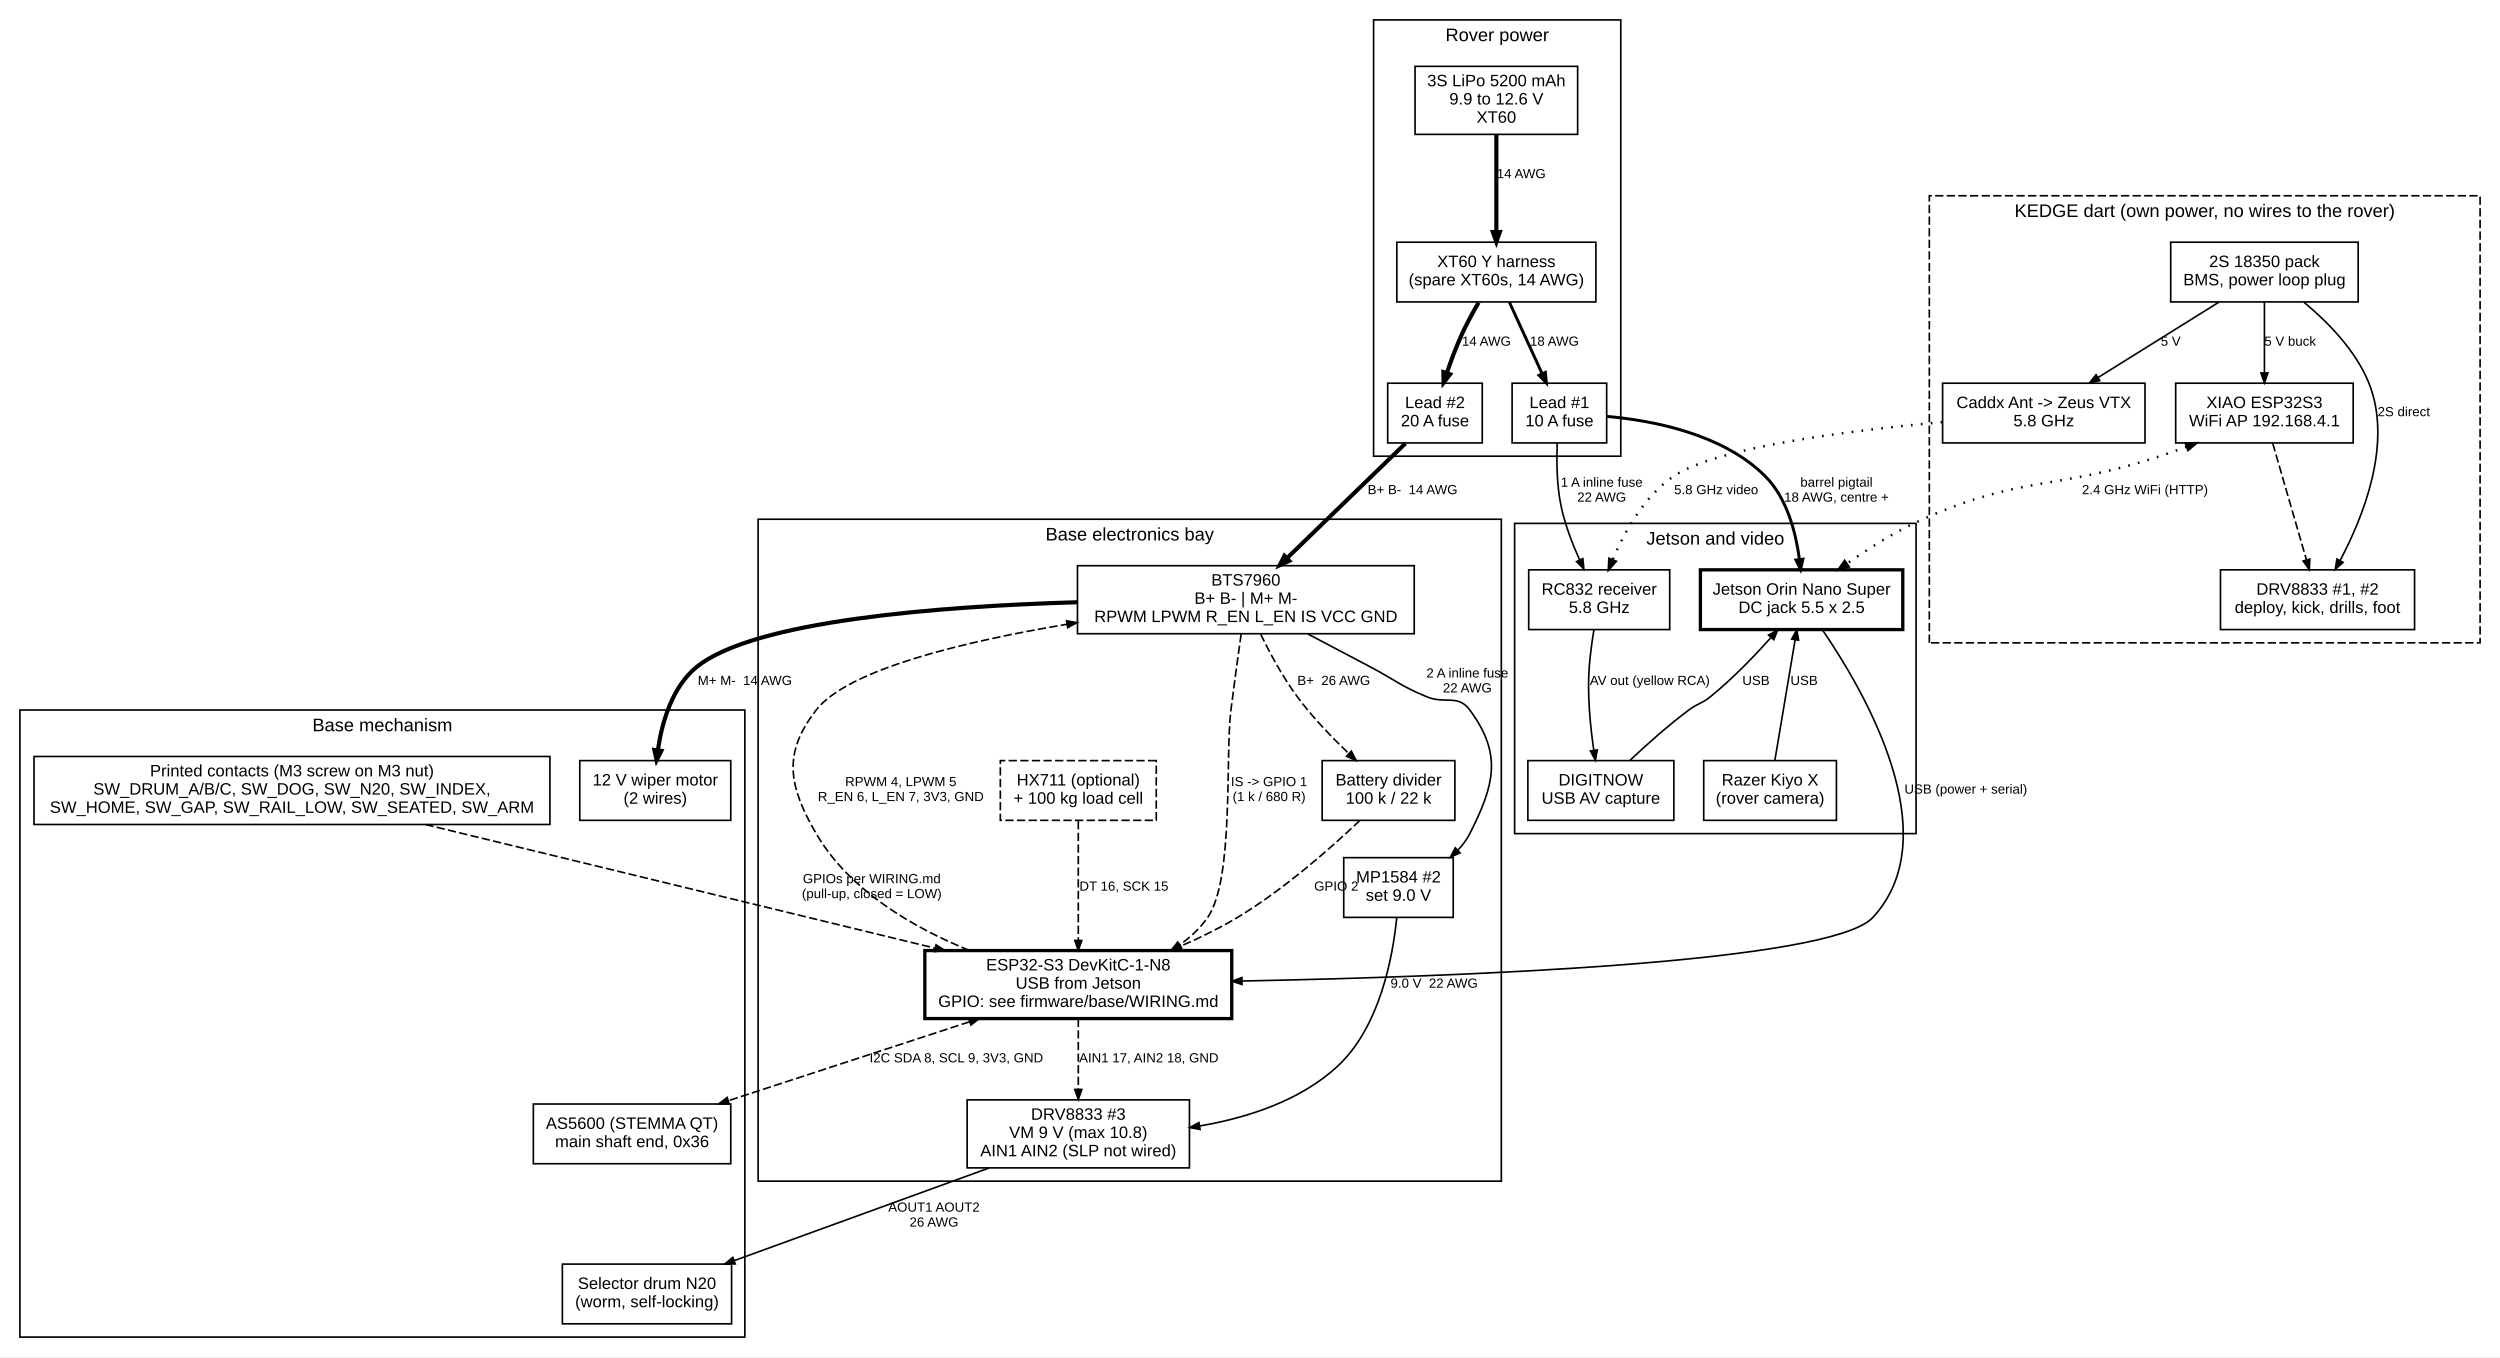
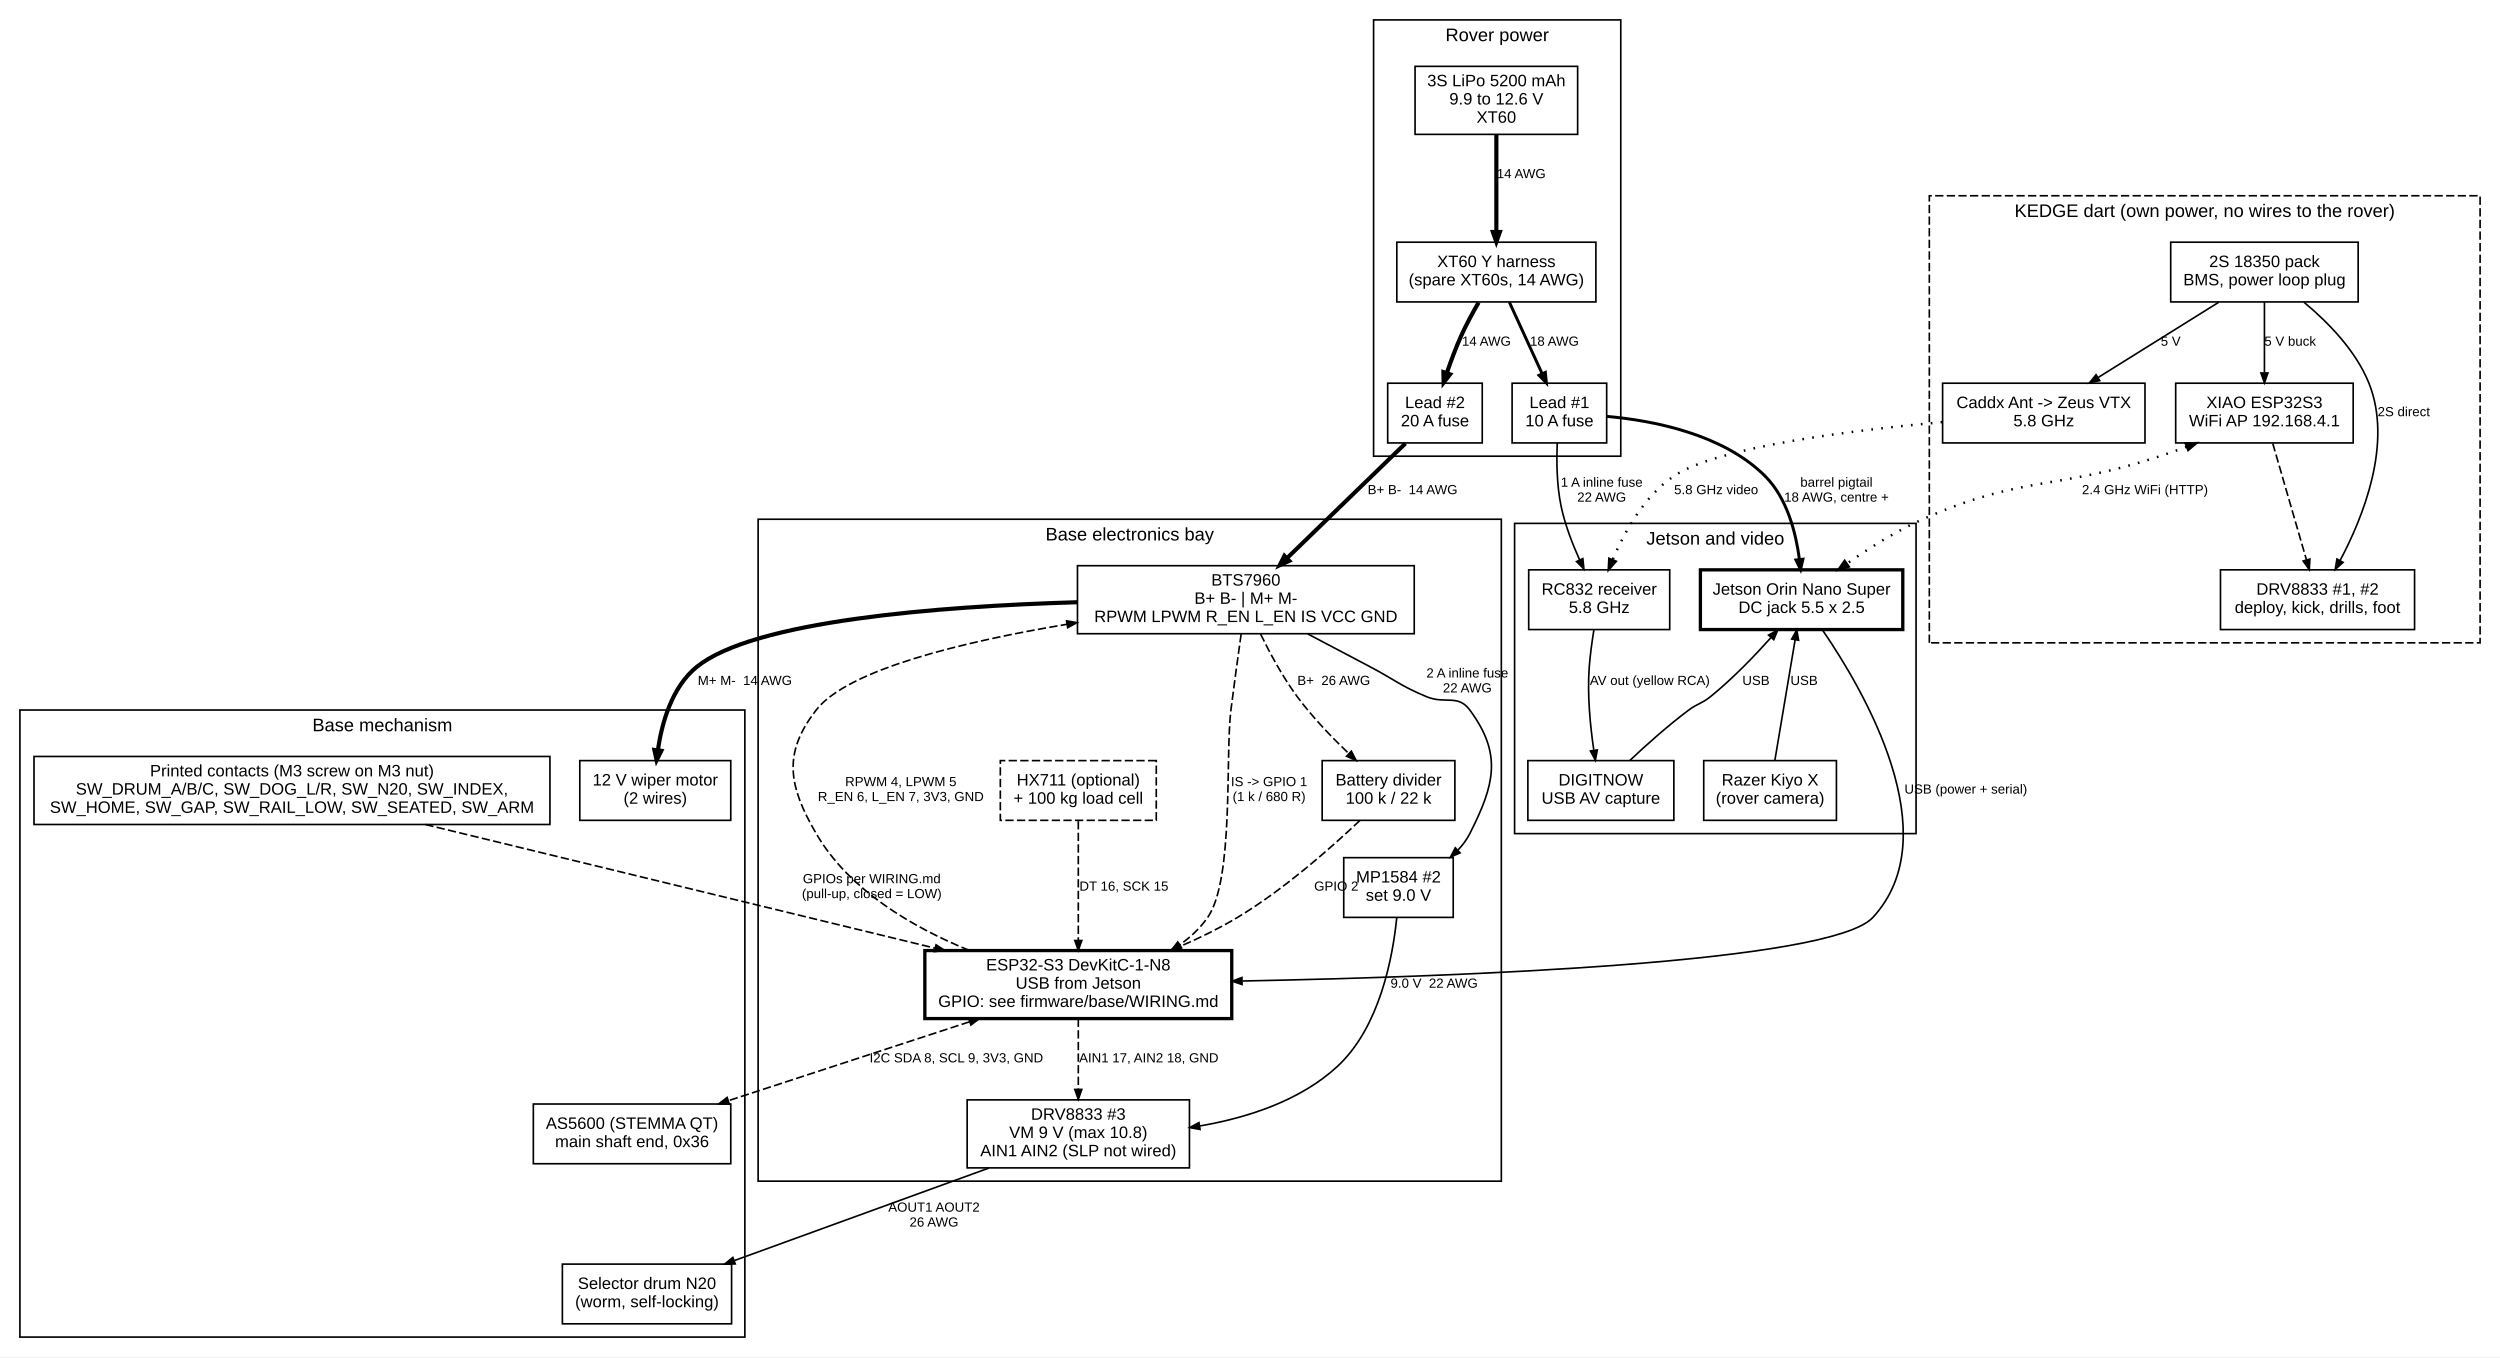
<svg xmlns="http://www.w3.org/2000/svg" width="1507pt" height="818pt" viewBox="0.00 0.00 1507.00 818.00">
  <g id="graph0" class="graph" transform="scale(1 1) rotate(0) translate(4 814)">
    <polygon fill="white" stroke="transparent" points="-4,4 -4,-814 1503,-814 1503,4 -4,4" />
    <g id="clust1" class="cluster">
      <polygon fill="none" stroke="black" points="824,-539 824,-802 973,-802 973,-539 824,-539" />
      <text text-anchor="middle" x="898.5" y="-789.2" font-family="Liberation Sans" font-size="11.00">Rover power</text>
    </g>
    <g id="clust2" class="cluster">
      <polygon fill="none" stroke="black" points="453,-102 453,-501 901,-501 901,-102 453,-102" />
      <text text-anchor="middle" x="677" y="-488.2" font-family="Liberation Sans" font-size="11.00">Base electronics bay</text>
    </g>
    <g id="clust3" class="cluster">
      <polygon fill="none" stroke="black" points="8,-8 8,-386 445,-386 445,-8 8,-8" />
      <text text-anchor="middle" x="226.5" y="-373.2" font-family="Liberation Sans" font-size="11.00">Base mechanism</text>
    </g>
    <g id="clust4" class="cluster">
      <polygon fill="none" stroke="black" points="909,-311.5 909,-498.5 1151,-498.5 1151,-311.5 909,-311.5" />
      <text text-anchor="middle" x="1030" y="-485.7" font-family="Liberation Sans" font-size="11.00">Jetson and video</text>
    </g>
    <g id="clust5" class="cluster">
      <polygon fill="none" stroke="black" stroke-dasharray="5,2" points="1159,-426.5 1159,-696 1491,-696 1491,-426.5 1159,-426.5" />
      <text text-anchor="middle" x="1325" y="-683.2" font-family="Liberation Sans" font-size="11.00">KEDGE dart (own power, no wires to the rover)</text>
    </g>
    <g id="node1" class="node">
      <polygon fill="none" stroke="black" points="947,-774 849,-774 849,-733 947,-733 947,-774" />
      <text text-anchor="middle" x="898" y="-762" font-family="Liberation Sans" font-size="10.00">3S LiPo 5200 mAh</text>
      <text text-anchor="middle" x="898" y="-751" font-family="Liberation Sans" font-size="10.00">9.9 to 12.6 V</text>
      <text text-anchor="middle" x="898" y="-740" font-family="Liberation Sans" font-size="10.00">XT60</text>
    </g>
    <g id="node2" class="node">
      <polygon fill="none" stroke="black" points="958,-668 838,-668 838,-632 958,-632 958,-668" />
      <text text-anchor="middle" x="898" y="-653" font-family="Liberation Sans" font-size="10.00">XT60 Y harness</text>
      <text text-anchor="middle" x="898" y="-642" font-family="Liberation Sans" font-size="10.00">(spare XT60s, 14 AWG)</text>
    </g>
    <g id="edge1" class="edge">
      <path fill="none" stroke="black" stroke-width="2.5" d="M898,-732.93C898,-716.2 898,-692.1 898,-674.37" />
      <polygon fill="black" stroke="black" stroke-width="2.5" points="900.1,-674.15 898,-668.15 895.9,-674.15 900.1,-674.15" />
      <text text-anchor="middle" x="913" y="-706.6" font-family="Liberation Sans" font-size="8.00">14 AWG</text>
    </g>
    <g id="node3" class="node">
      <polygon fill="none" stroke="black" points="889.5,-583 832.5,-583 832.5,-547 889.5,-547 889.5,-583" />
      <text text-anchor="middle" x="861" y="-568" font-family="Liberation Sans" font-size="10.00">Lead #2</text>
      <text text-anchor="middle" x="861" y="-557" font-family="Liberation Sans" font-size="10.00">20 A fuse</text>
    </g>
    <g id="edge2" class="edge">
      <path fill="none" stroke="black" stroke-width="2.5" d="M887.29,-631.65C883.77,-625.56 879.99,-618.59 877,-612 873.73,-604.78 870.71,-596.68 868.19,-589.31" />
      <polygon fill="black" stroke="black" stroke-width="2.5" points="870.09,-588.36 866.2,-583.33 866.1,-589.68 870.09,-588.36" />
      <text text-anchor="middle" x="892" y="-605.6" font-family="Liberation Sans" font-size="8.00">14 AWG</text>
    </g>
    <g id="node4" class="node">
      <polygon fill="none" stroke="black" points="964.5,-583 907.5,-583 907.5,-547 964.5,-547 964.5,-583" />
      <text text-anchor="middle" x="936" y="-568" font-family="Liberation Sans" font-size="10.00">Lead #1</text>
      <text text-anchor="middle" x="936" y="-557" font-family="Liberation Sans" font-size="10.00">10 A fuse</text>
    </g>
    <g id="edge3" class="edge">
      <path fill="none" stroke="black" stroke-width="1.8" d="M905.87,-631.8C911.58,-619.34 919.35,-602.36 925.58,-588.77" />
      <polygon fill="black" stroke="black" stroke-width="1.8" points="927.55,-589.51 928.14,-583.18 923.73,-587.76 927.55,-589.51" />
      <text text-anchor="middle" x="933" y="-605.6" font-family="Liberation Sans" font-size="8.00">18 AWG</text>
    </g>
    <g id="node5" class="node">
      <polygon fill="none" stroke="black" points="848.5,-473 645.5,-473 645.5,-432 848.5,-432 848.5,-473" />
      <text text-anchor="middle" x="747" y="-461" font-family="Liberation Sans" font-size="10.00">BTS7960</text>
      <text text-anchor="middle" x="747" y="-450" font-family="Liberation Sans" font-size="10.00">B+ B- | M+ M-</text>
      <text text-anchor="middle" x="747" y="-439" font-family="Liberation Sans" font-size="10.00">RPWM LPWM R_EN L_EN IS VCC GND</text>
    </g>
    <g id="edge4" class="edge">
      <path fill="none" stroke="black" stroke-width="2.5" d="M843.19,-546.73C824.01,-528.15 793.37,-498.44 771.83,-477.57" />
      <polygon fill="black" stroke="black" stroke-width="2.5" points="773.15,-475.92 767.38,-473.26 770.23,-478.94 773.15,-475.92" />
      <text text-anchor="middle" x="847.5" y="-516.1" font-family="Liberation Sans" font-size="8.00">B+ B-  14 AWG</text>
    </g>
    <g id="node15" class="node">
      <polygon fill="none" stroke="black" stroke-width="2" points="1143,-470.5 1021,-470.5 1021,-434.5 1143,-434.5 1143,-470.5" />
      <text text-anchor="middle" x="1082" y="-455.5" font-family="Liberation Sans" font-size="10.00">Jetson Orin Nano Super</text>
      <text text-anchor="middle" x="1082" y="-444.5" font-family="Liberation Sans" font-size="10.00">DC jack 5.5 x 2.5</text>
    </g>
    <g id="edge9" class="edge">
      <path fill="none" stroke="black" stroke-width="1.8" d="M964.51,-563.01C992.49,-560.51 1034.57,-552.41 1060,-527 1073.23,-513.79 1078.56,-492.96 1080.68,-476.85" />
      <polygon fill="black" stroke="black" stroke-width="1.8" points="1082.79,-476.91 1081.37,-470.71 1078.62,-476.44 1082.79,-476.91" />
      <text text-anchor="middle" x="1103" y="-520.6" font-family="Liberation Sans" font-size="8.00">barrel pigtail</text>
      <text text-anchor="middle" x="1103" y="-511.6" font-family="Liberation Sans" font-size="8.00">18 AWG, centre +</text>
    </g>
    <g id="node16" class="node">
      <polygon fill="none" stroke="black" points="1002.5,-470.5 917.5,-470.5 917.5,-434.5 1002.5,-434.5 1002.5,-470.5" />
      <text text-anchor="middle" x="960" y="-455.5" font-family="Liberation Sans" font-size="10.00">RC832 receiver</text>
      <text text-anchor="middle" x="960" y="-444.5" font-family="Liberation Sans" font-size="10.00">5.8 GHz</text>
    </g>
    <g id="edge10" class="edge">
      <path fill="none" stroke="black" d="M934.69,-546.97C934.24,-536.01 934.39,-521.53 937,-509 939.31,-497.9 943.81,-486.23 948.21,-476.46" />
      <polygon fill="black" stroke="black" points="950.15,-477.28 950.78,-470.95 946.34,-475.5 950.15,-477.28" />
      <text text-anchor="middle" x="961.5" y="-520.6" font-family="Liberation Sans" font-size="8.00">1 A inline fuse</text>
      <text text-anchor="middle" x="961.5" y="-511.6" font-family="Liberation Sans" font-size="8.00">22 AWG</text>
    </g>
    <g id="node6" class="node">
      <polygon fill="none" stroke="black" points="872,-297 806,-297 806,-261 872,-261 872,-297" />
      <text text-anchor="middle" x="839" y="-282" font-family="Liberation Sans" font-size="10.00">MP1584 #2</text>
      <text text-anchor="middle" x="839" y="-271" font-family="Liberation Sans" font-size="10.00">set 9.0 V</text>
    </g>
    <g id="edge6" class="edge">
      <path fill="none" stroke="black" d="M784.39,-431.83C796.41,-425.5 809.77,-418.46 822,-412 837.12,-404.02 840.2,-400.54 856,-394 867.17,-389.37 874.82,-395.73 882,-386 901.67,-359.37 896.97,-341.03 882,-311.5 880.19,-307.93 877.76,-304.66 874.97,-301.7" />
      <polygon fill="black" stroke="black" points="876.13,-299.9 870.33,-297.3 873.24,-302.95 876.13,-299.9" />
      <text text-anchor="middle" x="880.5" y="-405.6" font-family="Liberation Sans" font-size="8.00">2 A inline fuse</text>
      <text text-anchor="middle" x="880.5" y="-396.6" font-family="Liberation Sans" font-size="8.00">22 AWG</text>
    </g>
    <g id="node8" class="node">
      <polygon fill="none" stroke="black" stroke-width="2" points="738.5,-241 553.5,-241 553.5,-200 738.5,-200 738.5,-241" />
      <text text-anchor="middle" x="646" y="-229" font-family="Liberation Sans" font-size="10.00">ESP32-S3 DevKitC-1-N8</text>
      <text text-anchor="middle" x="646" y="-218" font-family="Liberation Sans" font-size="10.00">USB from Jetson</text>
      <text text-anchor="middle" x="646" y="-207" font-family="Liberation Sans" font-size="10.00">GPIO: see firmware/base/WIRING.md</text>
    </g>
    <g id="edge17" class="edge">
      <path fill="none" stroke="black" stroke-dasharray="5,2" d="M744.15,-431.74C742.32,-418.75 739.92,-401.38 738,-386 734.54,-358.26 739.94,-283.96 724,-261 719.52,-254.54 713.65,-249.08 707.15,-244.47" />
      <polygon fill="black" stroke="black" points="708.24,-242.67 702.07,-241.12 705.92,-246.18 708.24,-242.67" />
      <text text-anchor="middle" x="761" y="-340.1" font-family="Liberation Sans" font-size="8.00">IS -&gt; GPIO 1</text>
      <text text-anchor="middle" x="761" y="-331.1" font-family="Liberation Sans" font-size="8.00">(1 k / 680 R)</text>
    </g>
    <g id="node9" class="node">
      <polygon fill="none" stroke="black" points="873,-355.5 793,-355.5 793,-319.5 873,-319.5 873,-355.5" />
      <text text-anchor="middle" x="833" y="-340.5" font-family="Liberation Sans" font-size="10.00">Battery divider</text>
      <text text-anchor="middle" x="833" y="-329.5" font-family="Liberation Sans" font-size="10.00">100 k / 22 k</text>
    </g>
    <g id="edge11" class="edge">
      <path fill="none" stroke="black" stroke-dasharray="5,2" d="M755.89,-431.77C761.49,-420.26 769.29,-405.75 778,-394 787.03,-381.81 798.68,-369.67 808.92,-359.87" />
      <polygon fill="black" stroke="black" points="810.59,-361.19 813.51,-355.54 807.71,-358.13 810.59,-361.19" />
      <text text-anchor="middle" x="800" y="-401.1" font-family="Liberation Sans" font-size="8.00">B+  26 AWG</text>
    </g>
    <g id="node11" class="node">
      <polygon fill="none" stroke="black" points="436.5,-355.5 345.5,-355.5 345.5,-319.5 436.5,-319.5 436.5,-355.5" />
      <text text-anchor="middle" x="391" y="-340.5" font-family="Liberation Sans" font-size="10.00">12 V wiper motor</text>
      <text text-anchor="middle" x="391" y="-329.5" font-family="Liberation Sans" font-size="10.00">(2 wires)</text>
    </g>
    <g id="edge5" class="edge">
      <path fill="none" stroke="black" stroke-width="2.5" d="M645.25,-450.97C561.19,-448.48 450.29,-439.78 416,-412 401.11,-399.94 395.05,-378.62 392.6,-362.03" />
      <polygon fill="black" stroke="black" stroke-width="2.5" points="394.64,-361.4 391.81,-355.71 390.47,-361.93 394.64,-361.4" />
      <text text-anchor="middle" x="445" y="-401.1" font-family="Liberation Sans" font-size="8.00">M+ M-  14 AWG</text>
    </g>
    <g id="node7" class="node">
      <polygon fill="none" stroke="black" points="713,-151 579,-151 579,-110 713,-110 713,-151" />
      <text text-anchor="middle" x="646" y="-139" font-family="Liberation Sans" font-size="10.00">DRV8833 #3</text>
      <text text-anchor="middle" x="646" y="-128" font-family="Liberation Sans" font-size="10.00">VM 9 V (max 10.8)</text>
      <text text-anchor="middle" x="646" y="-117" font-family="Liberation Sans" font-size="10.00">AIN1 AIN2 (SLP not wired)</text>
    </g>
    <g id="edge7" class="edge">
      <path fill="none" stroke="black" d="M837.96,-260.84C835.59,-237.15 827.77,-194.67 802,-171 779.62,-150.45 748.1,-140.23 719.24,-135.27" />
      <polygon fill="black" stroke="black" points="719.39,-133.17 713.13,-134.29 718.72,-137.31 719.39,-133.17" />
      <text text-anchor="middle" x="860.5" y="-218.6" font-family="Liberation Sans" font-size="8.00">9.0 V  22 AWG</text>
    </g>
    <g id="node12" class="node">
      <polygon fill="none" stroke="black" points="437,-52 335,-52 335,-16 437,-16 437,-52" />
      <text text-anchor="middle" x="386" y="-37" font-family="Liberation Sans" font-size="10.00">Selector drum N20</text>
      <text text-anchor="middle" x="386" y="-26" font-family="Liberation Sans" font-size="10.00">(worm, self-locking)</text>
    </g>
    <g id="edge8" class="edge">
      <path fill="none" stroke="black" d="M592.13,-109.92C547.15,-93.57 483.39,-70.4 438.73,-54.16" />
      <polygon fill="black" stroke="black" points="439.19,-52.1 432.83,-52.02 437.75,-56.04 439.19,-52.1" />
      <text text-anchor="middle" x="559" y="-83.6" font-family="Liberation Sans" font-size="8.00">AOUT1 AOUT2</text>
      <text text-anchor="middle" x="559" y="-74.6" font-family="Liberation Sans" font-size="8.00">26 AWG</text>
    </g>
    <g id="edge16" class="edge">
      <path fill="none" stroke="black" stroke-dasharray="5,2" d="M580.21,-241.12C546.27,-254.95 507.91,-277.25 488,-311.5 471.36,-340.13 467.66,-359.87 488,-386 507.05,-410.46 576.83,-427.24 639.17,-437.68" />
      <polygon fill="black" stroke="black" points="638.91,-439.77 645.18,-438.68 639.6,-435.63 638.91,-439.77" />
      <text text-anchor="middle" x="539" y="-340.1" font-family="Liberation Sans" font-size="8.00">RPWM 4, LPWM 5</text>
      <text text-anchor="middle" x="539" y="-331.1" font-family="Liberation Sans" font-size="8.00">R_EN 6, L_EN 7, 3V3, GND</text>
    </g>
    <g id="edge19" class="edge">
      <path fill="none" stroke="black" stroke-dasharray="5,2" d="M646,-199.97C646,-187.41 646,-170.95 646,-157.32" />
      <polygon fill="black" stroke="black" points="648.1,-157.28 646,-151.28 643.9,-157.28 648.1,-157.28" />
      <text text-anchor="middle" x="688.5" y="-173.6" font-family="Liberation Sans" font-size="8.00">AIN1 17, AIN2 18, GND</text>
    </g>
    <g id="node13" class="node">
      <polygon fill="none" stroke="black" points="436.5,-148.5 317.5,-148.5 317.5,-112.5 436.5,-112.5 436.5,-148.5" />
      <text text-anchor="middle" x="377" y="-133.5" font-family="Liberation Sans" font-size="10.00">AS5600 (STEMMA QT)</text>
      <text text-anchor="middle" x="377" y="-122.5" font-family="Liberation Sans" font-size="10.00">main shaft end, 0x36</text>
    </g>
    <g id="edge20" class="edge">
      <path fill="none" stroke="black" stroke-dasharray="5,2" d="M580.42,-198.05C536.04,-183.53 477.93,-164.52 435.19,-150.54" />
      <polygon fill="black" stroke="black" points="579.94,-200.1 586.3,-199.97 581.25,-196.11 579.94,-200.1" />
      <polygon fill="black" stroke="black" points="435.62,-148.47 429.26,-148.6 434.31,-152.46 435.62,-148.47" />
      <text text-anchor="middle" x="572.5" y="-173.6" font-family="Liberation Sans" font-size="8.00">I2C SDA 8, SCL 9, 3V3, GND</text>
    </g>
    <g id="edge18" class="edge">
      <path fill="none" stroke="black" stroke-dasharray="5,2" d="M815.75,-319.44C798.3,-302.87 769.97,-277.82 742,-261 731.25,-254.53 719.25,-248.66 707.47,-243.54" />
      <polygon fill="black" stroke="black" points="708.05,-241.51 701.71,-241.09 706.41,-245.38 708.05,-241.51" />
      <text text-anchor="middle" x="801.5" y="-277.1" font-family="Liberation Sans" font-size="8.00">GPIO 2</text>
    </g>
    <g id="node10" class="node">
      <polygon fill="none" stroke="black" stroke-dasharray="5,2" points="693,-355.5 599,-355.5 599,-319.5 693,-319.5 693,-355.5" />
      <text text-anchor="middle" x="646" y="-340.5" font-family="Liberation Sans" font-size="10.00">HX711 (optional)</text>
      <text text-anchor="middle" x="646" y="-329.5" font-family="Liberation Sans" font-size="10.00">+ 100 kg load cell</text>
    </g>
    <g id="edge22" class="edge">
      <path fill="none" stroke="black" stroke-dasharray="5,2" d="M646,-319.03C646,-299.93 646,-269.13 646,-247.26" />
      <polygon fill="black" stroke="black" points="648.1,-247.06 646,-241.06 643.9,-247.06 648.1,-247.06" />
      <text text-anchor="middle" x="673.5" y="-277.1" font-family="Liberation Sans" font-size="8.00">DT 16, SCK 15</text>
    </g>
    <g id="node14" class="node">
      <polygon fill="none" stroke="black" points="327.5,-358 16.5,-358 16.5,-317 327.5,-317 327.5,-358" />
      <text text-anchor="middle" x="172" y="-346" font-family="Liberation Sans" font-size="10.00">Printed contacts (M3 screw on M3 nut)</text>
-       <text text-anchor="middle" x="172" y="-335" font-family="Liberation Sans" font-size="10.00">SW_DRUM_A/B/C, SW_DOG, SW_N20, SW_INDEX,</text>
+       <text text-anchor="middle" x="172" y="-335" font-family="Liberation Sans" font-size="10.00">SW_DRUM_A/B/C, SW_DOG_L/R, SW_N20, SW_INDEX,</text>
      <text text-anchor="middle" x="172" y="-324" font-family="Liberation Sans" font-size="10.00">SW_HOME, SW_GAP, SW_RAIL_LOW, SW_SEATED, SW_ARM</text>
    </g>
    <g id="edge21" class="edge">
      <path fill="none" stroke="black" stroke-dasharray="5,2" d="M252.41,-316.99C337.74,-296.29 472.1,-263.69 559.64,-242.45" />
      <polygon fill="black" stroke="black" points="560.26,-244.46 565.59,-241.01 559.27,-240.38 560.26,-244.46" />
      <text text-anchor="middle" x="521.5" y="-281.6" font-family="Liberation Sans" font-size="8.00">GPIOs per WIRING.md</text>
      <text text-anchor="middle" x="521.5" y="-272.6" font-family="Liberation Sans" font-size="8.00">(pull-up, closed = LOW)</text>
    </g>
    <g id="edge12" class="edge">
      <path fill="none" stroke="black" d="M1094.43,-434.48C1119.63,-397.77 1170.59,-310.51 1125,-261 1099.82,-233.66 877.67,-225.24 744.92,-222.65" />
      <polygon fill="black" stroke="black" points="744.7,-220.55 738.66,-222.53 744.62,-224.75 744.7,-220.55" />
      <text text-anchor="middle" x="1181" y="-335.6" font-family="Liberation Sans" font-size="8.00">USB (power + serial)</text>
    </g>
    <g id="node17" class="node">
      <polygon fill="none" stroke="black" points="1005,-355.5 917,-355.5 917,-319.5 1005,-319.5 1005,-355.5" />
      <text text-anchor="middle" x="961" y="-340.5" font-family="Liberation Sans" font-size="10.00">DIGITNOW</text>
      <text text-anchor="middle" x="961" y="-329.5" font-family="Liberation Sans" font-size="10.00">USB AV capture</text>
    </g>
    <g id="edge13" class="edge">
      <path fill="none" stroke="black" d="M1063.47,-429.58C1053.32,-418.26 1040.16,-404.64 1027,-394 1021.72,-389.74 1019.44,-390.06 1014,-386 1001.52,-376.69 988.49,-365.04 978.47,-355.6" />
      <polygon fill="black" stroke="black" points="1062.07,-431.17 1067.62,-434.27 1065.22,-428.38 1062.07,-431.17" />
      <text text-anchor="middle" x="1054.5" y="-401.1" font-family="Liberation Sans" font-size="8.00">USB</text>
    </g>
    <g id="node18" class="node">
      <polygon fill="none" stroke="black" points="1103,-355.5 1023,-355.5 1023,-319.5 1103,-319.5 1103,-355.5" />
      <text text-anchor="middle" x="1063" y="-340.5" font-family="Liberation Sans" font-size="10.00">Razer Kiyo X</text>
      <text text-anchor="middle" x="1063" y="-329.5" font-family="Liberation Sans" font-size="10.00">(rover camera)</text>
    </g>
    <g id="edge14" class="edge">
      <path fill="none" stroke="black" d="M1078.1,-428.28C1074.48,-406.76 1069.17,-375.22 1065.91,-355.82" />
      <polygon fill="black" stroke="black" points="1076.05,-428.77 1079.11,-434.34 1080.19,-428.07 1076.05,-428.77" />
      <text text-anchor="middle" x="1083.5" y="-401.1" font-family="Liberation Sans" font-size="8.00">USB</text>
    </g>
    <g id="edge15" class="edge">
      <path fill="none" stroke="black" d="M956.8,-434.26C955.68,-427.36 954.55,-419.33 954,-412 952.74,-395.26 954.6,-376.42 956.72,-362" />
      <polygon fill="black" stroke="black" points="958.85,-361.96 957.7,-355.71 954.7,-361.32 958.85,-361.96" />
      <text text-anchor="middle" x="990.5" y="-401.1" font-family="Liberation Sans" font-size="8.00">AV out (yellow RCA)</text>
    </g>
    <g id="node19" class="node">
      <polygon fill="none" stroke="black" points="1417.5,-668 1304.5,-668 1304.5,-632 1417.5,-632 1417.5,-668" />
      <text text-anchor="middle" x="1361" y="-653" font-family="Liberation Sans" font-size="10.00">2S 18350 pack</text>
      <text text-anchor="middle" x="1361" y="-642" font-family="Liberation Sans" font-size="10.00">BMS, power loop plug</text>
    </g>
    <g id="node20" class="node">
      <polygon fill="none" stroke="black" points="1414.5,-583 1307.5,-583 1307.5,-547 1414.5,-547 1414.5,-583" />
      <text text-anchor="middle" x="1361" y="-568" font-family="Liberation Sans" font-size="10.00">XIAO ESP32S3</text>
      <text text-anchor="middle" x="1361" y="-557" font-family="Liberation Sans" font-size="10.00">WiFi AP 192.168.4.1</text>
    </g>
    <g id="edge23" class="edge">
      <path fill="none" stroke="black" d="M1361,-631.8C1361,-619.56 1361,-602.96 1361,-589.5" />
      <polygon fill="black" stroke="black" points="1363.1,-589.18 1361,-583.18 1358.9,-589.18 1363.1,-589.18" />
      <text text-anchor="middle" x="1376.5" y="-605.6" font-family="Liberation Sans" font-size="8.00">5 V buck</text>
    </g>
    <g id="node21" class="node">
      <polygon fill="none" stroke="black" points="1451.5,-470.5 1334.5,-470.5 1334.5,-434.5 1451.5,-434.5 1451.5,-470.5" />
      <text text-anchor="middle" x="1393" y="-455.5" font-family="Liberation Sans" font-size="10.00">DRV8833 #1, #2</text>
      <text text-anchor="middle" x="1393" y="-444.5" font-family="Liberation Sans" font-size="10.00">deploy, kick, drills, foot</text>
    </g>
    <g id="edge24" class="edge">
      <path fill="none" stroke="black" d="M1384.91,-631.74C1399.21,-619.86 1416.11,-602.7 1424,-583 1438.45,-546.94 1420.57,-502.42 1406.58,-476.08" />
      <polygon fill="black" stroke="black" points="1408.39,-475.01 1403.67,-470.75 1404.7,-477.02 1408.39,-475.01" />
      <text text-anchor="middle" x="1445" y="-563.1" font-family="Liberation Sans" font-size="8.00">2S direct</text>
    </g>
    <g id="node22" class="node">
      <polygon fill="none" stroke="black" points="1289,-583 1167,-583 1167,-547 1289,-547 1289,-583" />
      <text text-anchor="middle" x="1228" y="-568" font-family="Liberation Sans" font-size="10.00">Caddx Ant -&gt; Zeus VTX</text>
      <text text-anchor="middle" x="1228" y="-557" font-family="Liberation Sans" font-size="10.00">5.8 GHz</text>
    </g>
    <g id="edge26" class="edge">
      <path fill="none" stroke="black" d="M1333.44,-631.8C1312.31,-618.61 1283.08,-600.37 1260.75,-586.44" />
      <polygon fill="black" stroke="black" points="1261.72,-584.57 1255.52,-583.18 1259.5,-588.13 1261.72,-584.57" />
      <text text-anchor="middle" x="1304.5" y="-605.6" font-family="Liberation Sans" font-size="8.00">5 V</text>
    </g>
    <g id="edge28" class="edge">
      <path fill="none" stroke="black" stroke-width="1.5" stroke-dasharray="1,5" d="M1314.09,-544.68C1308.7,-542.67 1303.25,-540.73 1298,-539 1235.55,-518.39 1215.09,-527.71 1155,-501 1139.02,-493.9 1122.58,-483.52 1109.36,-474.27" />
      <polygon fill="black" stroke="black" stroke-width="1.5" points="1313.56,-546.73 1319.91,-546.89 1315.05,-542.8 1313.56,-546.73" />
      <polygon fill="black" stroke="black" stroke-width="1.5" points="1110.38,-472.42 1104.27,-470.66 1107.95,-475.85 1110.38,-472.42" />
      <text text-anchor="middle" x="1289" y="-516.1" font-family="Liberation Sans" font-size="8.00">2.4 GHz WiFi (HTTP)</text>
    </g>
    <g id="edge25" class="edge">
      <path fill="none" stroke="black" stroke-dasharray="5,2" d="M1366,-546.73C1371.47,-527.84 1380.27,-497.46 1386.33,-476.54" />
      <polygon fill="black" stroke="black" points="1388.38,-476.99 1388.04,-470.64 1384.35,-475.82 1388.38,-476.99" />
    </g>
    <g id="edge27" class="edge">
      <path fill="none" stroke="black" stroke-width="1.5" stroke-dasharray="1,5" d="M1166.82,-559.55C1110.13,-554.42 1030.79,-544.38 1005,-527 987.21,-515.01 975.23,-493.39 968.13,-476.69" />
      <polygon fill="black" stroke="black" stroke-width="1.5" points="969.94,-475.56 965.74,-470.79 966.05,-477.14 969.94,-475.56" />
      <text text-anchor="middle" x="1030.5" y="-516.1" font-family="Liberation Sans" font-size="8.00">5.8 GHz video</text>
    </g>
  </g>
</svg>
